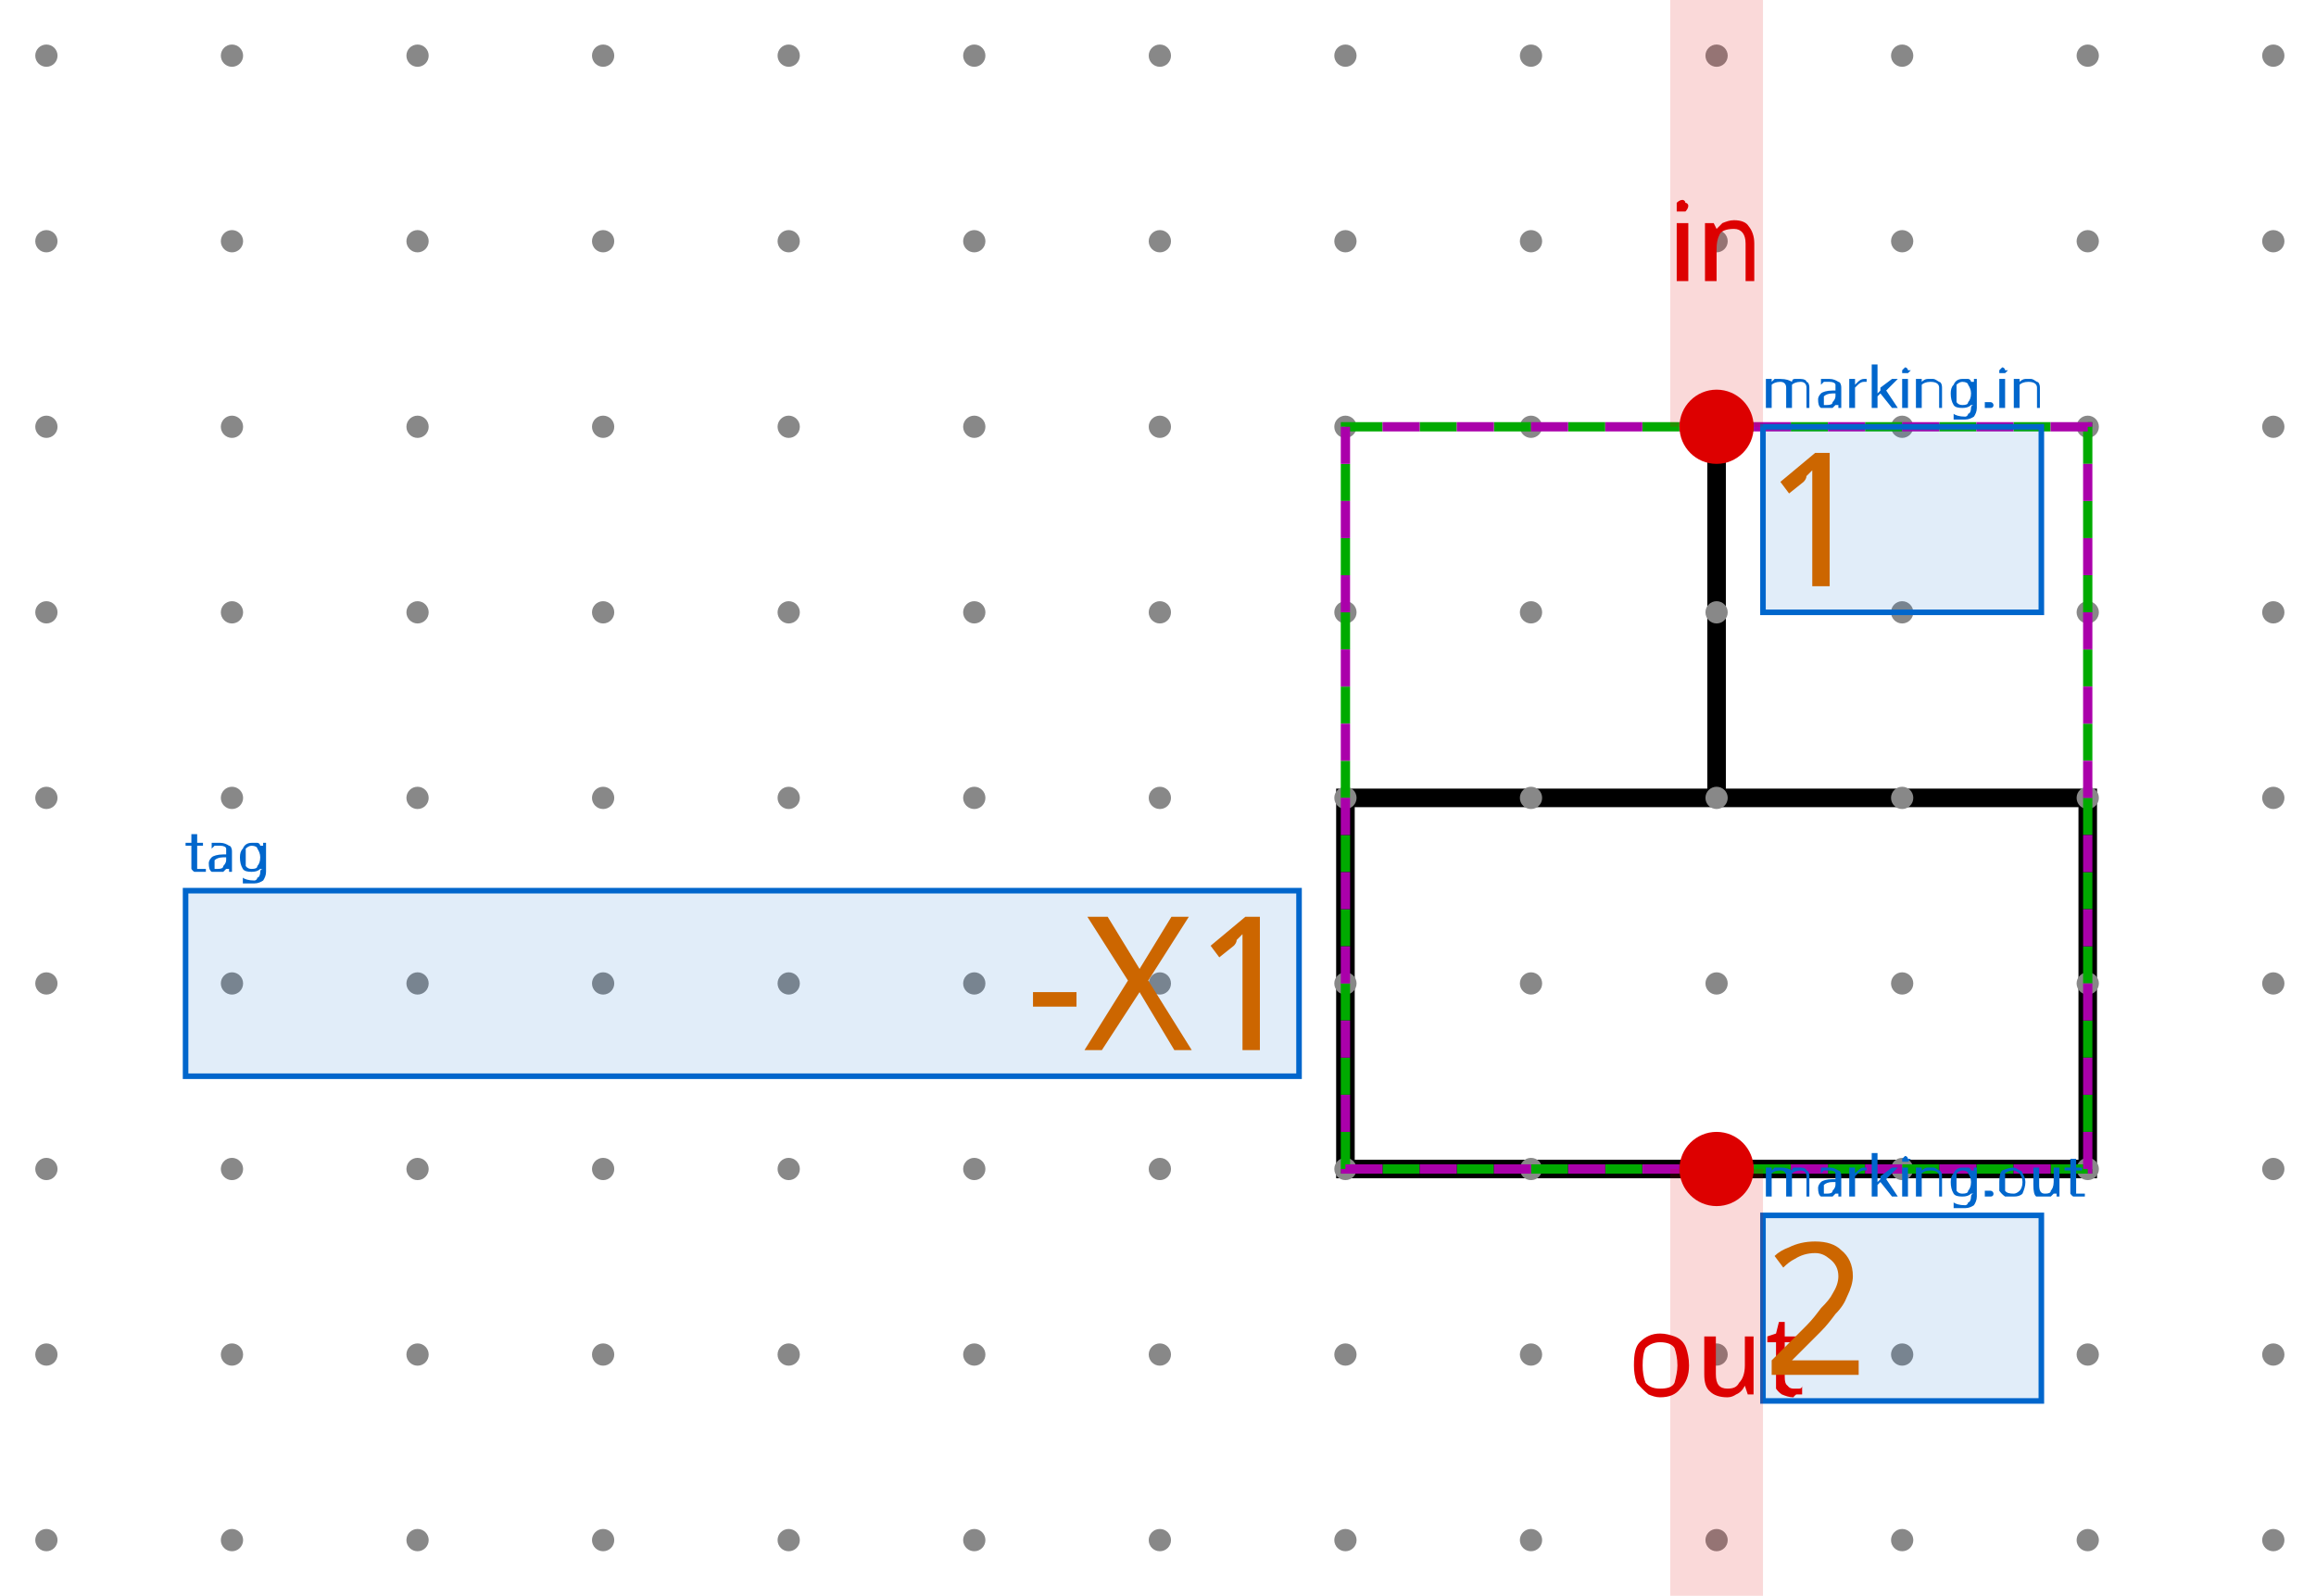
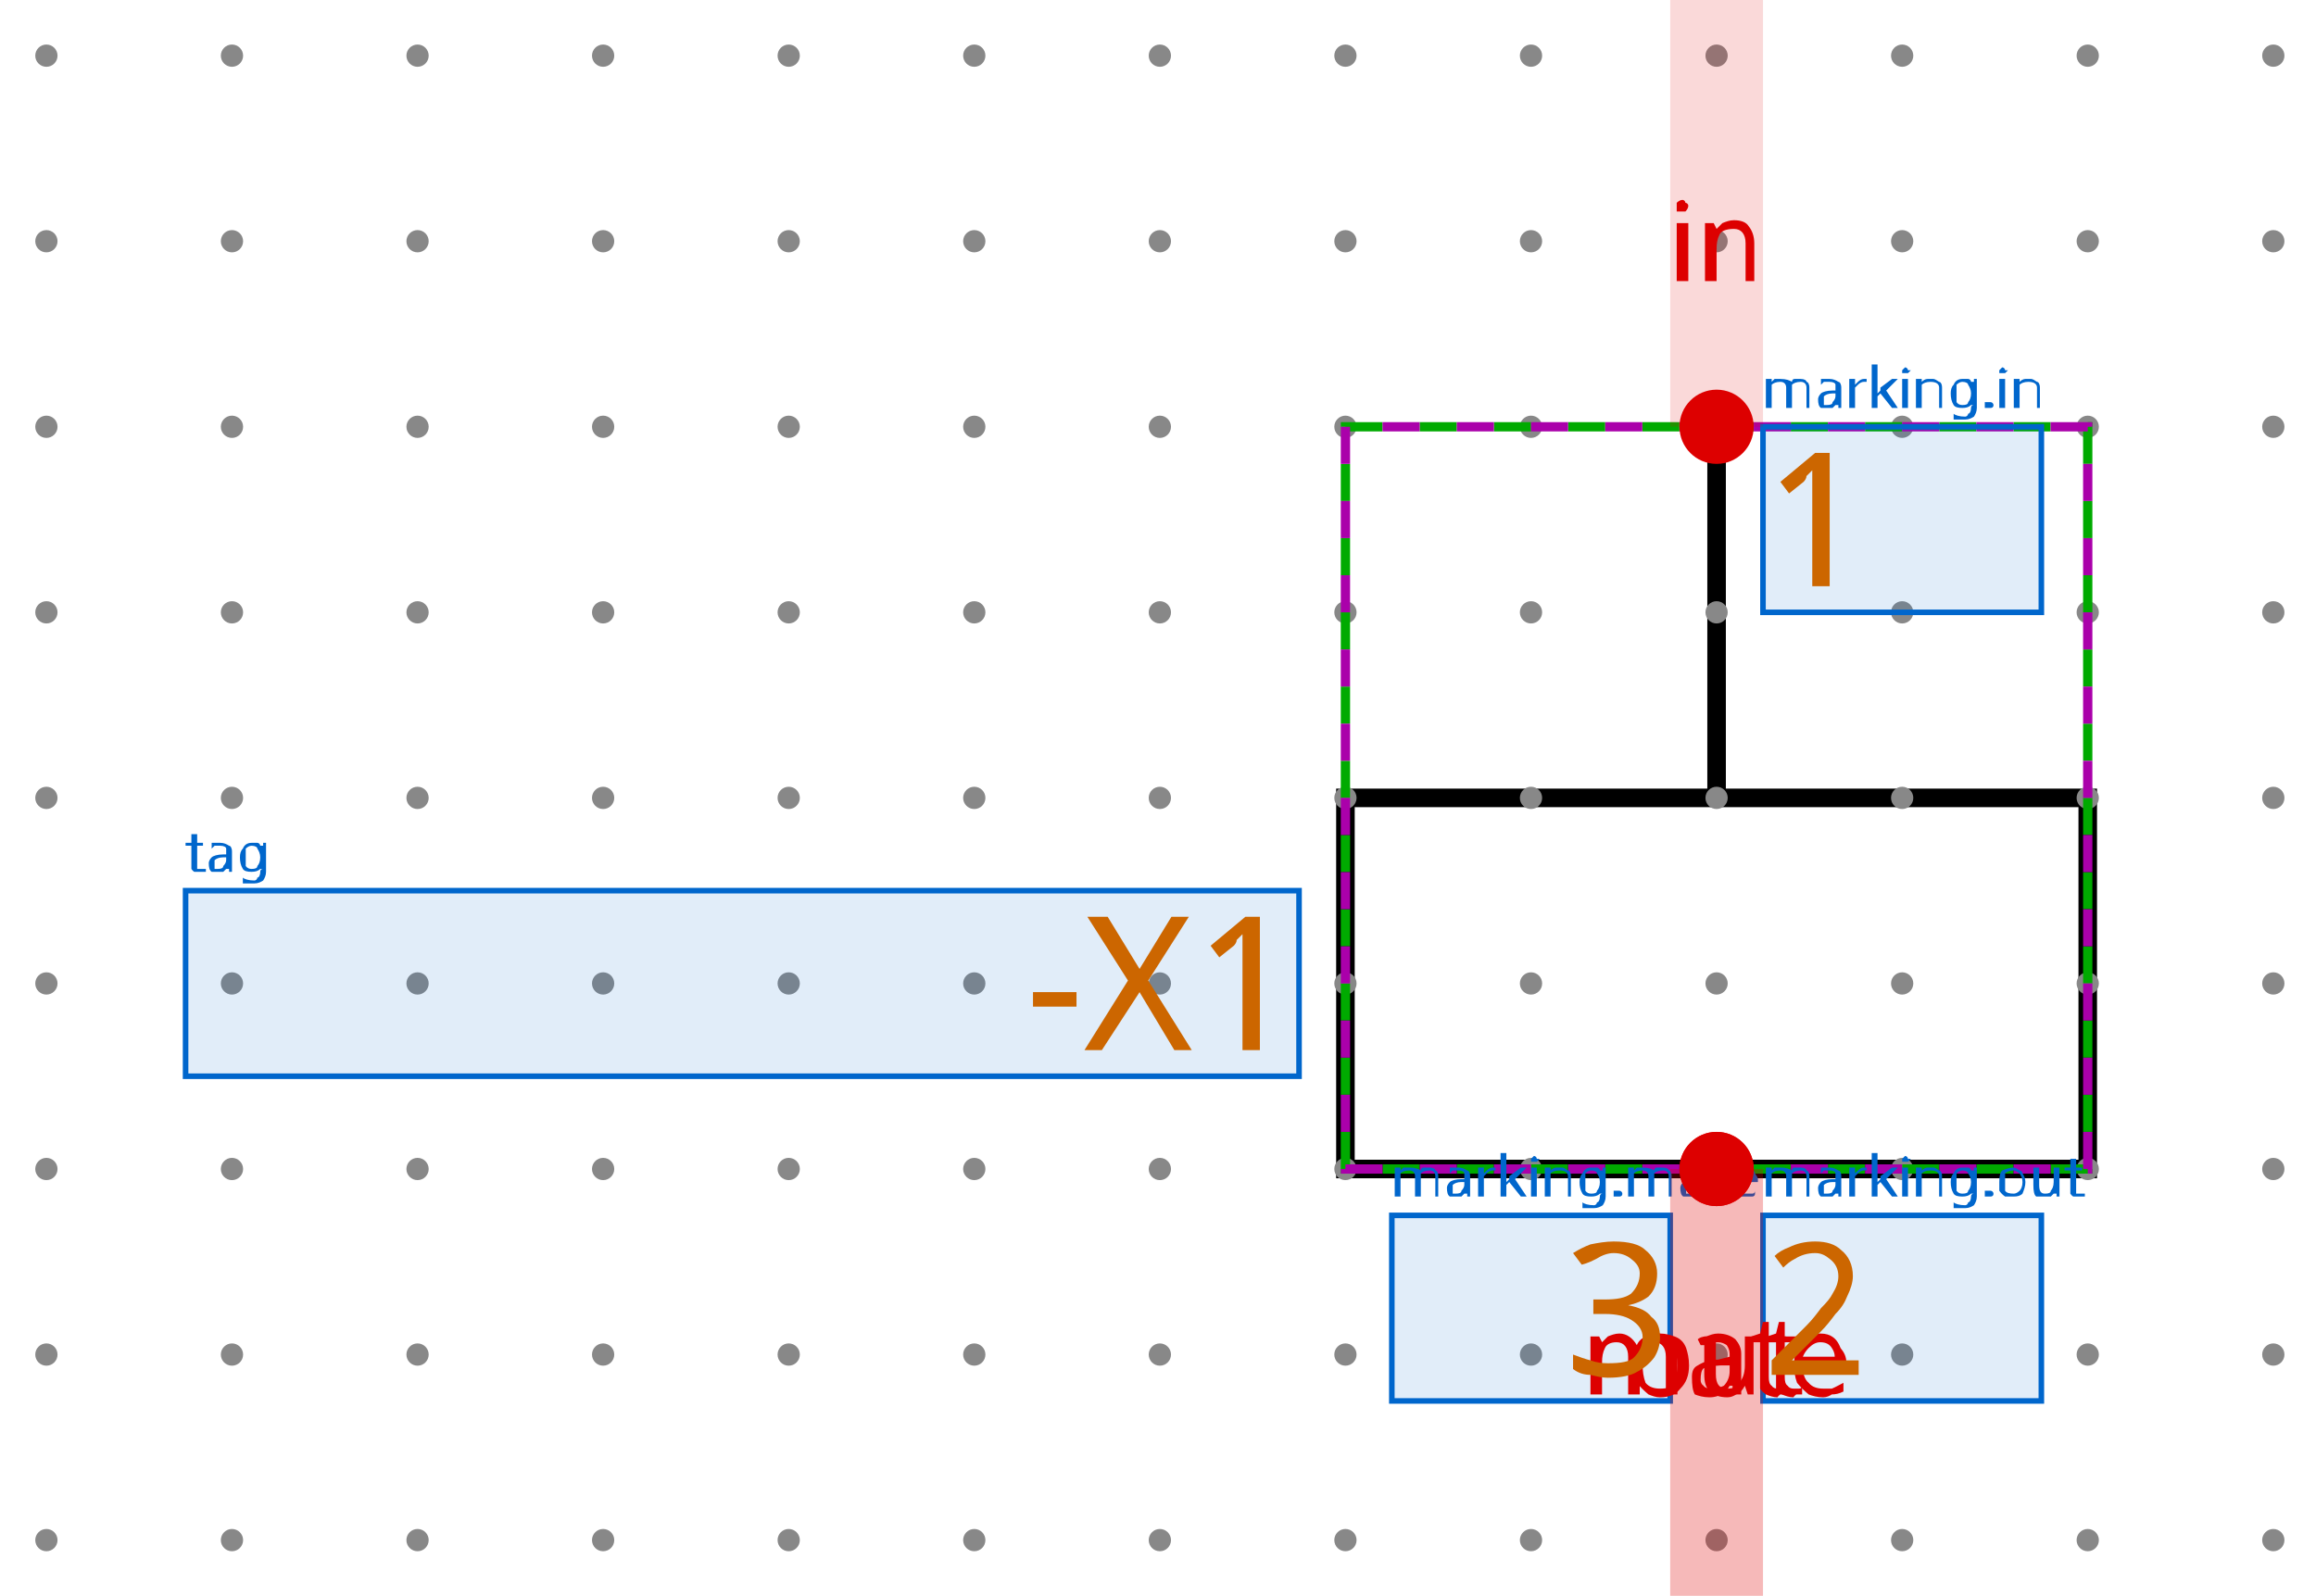
<svg xmlns="http://www.w3.org/2000/svg" width="31.2mm" height="21.5mm" viewBox="-9.25 -4.3 12.48 8.6">
  <g fill="none" stroke="#000" stroke-linecap="butt" stroke-linejoin="miter">
    <line x1="0" y1="-2" x2="0" y2="0" stroke-width="0.1" />
    <polygon points="-2,0 2,0 2,2 -2,2" stroke-width="0.1" />
  </g>
  <g class="annotation">
    <circle class="grid" cx="-9" cy="-4" r="0.06" fill="#888" stroke="none" />
    <circle class="grid" cx="-8" cy="-4" r="0.06" fill="#888" stroke="none" />
    <circle class="grid" cx="-7" cy="-4" r="0.06" fill="#888" stroke="none" />
    <circle class="grid" cx="-6" cy="-4" r="0.06" fill="#888" stroke="none" />
    <circle class="grid" cx="-5" cy="-4" r="0.06" fill="#888" stroke="none" />
    <circle class="grid" cx="-4" cy="-4" r="0.06" fill="#888" stroke="none" />
    <circle class="grid" cx="-3" cy="-4" r="0.06" fill="#888" stroke="none" />
    <circle class="grid" cx="-2" cy="-4" r="0.06" fill="#888" stroke="none" />
    <circle class="grid" cx="-1" cy="-4" r="0.06" fill="#888" stroke="none" />
    <circle class="grid" cx="0" cy="-4" r="0.06" fill="#888" stroke="none" />
    <circle class="grid" cx="1" cy="-4" r="0.06" fill="#888" stroke="none" />
    <circle class="grid" cx="2" cy="-4" r="0.06" fill="#888" stroke="none" />
    <circle class="grid" cx="3" cy="-4" r="0.06" fill="#888" stroke="none" />
    <circle class="grid" cx="-9" cy="-3" r="0.06" fill="#888" stroke="none" />
    <circle class="grid" cx="-8" cy="-3" r="0.06" fill="#888" stroke="none" />
    <circle class="grid" cx="-7" cy="-3" r="0.06" fill="#888" stroke="none" />
    <circle class="grid" cx="-6" cy="-3" r="0.06" fill="#888" stroke="none" />
    <circle class="grid" cx="-5" cy="-3" r="0.06" fill="#888" stroke="none" />
    <circle class="grid" cx="-4" cy="-3" r="0.06" fill="#888" stroke="none" />
    <circle class="grid" cx="-3" cy="-3" r="0.06" fill="#888" stroke="none" />
    <circle class="grid" cx="-2" cy="-3" r="0.06" fill="#888" stroke="none" />
    <circle class="grid" cx="-1" cy="-3" r="0.06" fill="#888" stroke="none" />
    <circle class="grid" cx="0" cy="-3" r="0.06" fill="#888" stroke="none" />
    <circle class="grid" cx="1" cy="-3" r="0.06" fill="#888" stroke="none" />
    <circle class="grid" cx="2" cy="-3" r="0.06" fill="#888" stroke="none" />
    <circle class="grid" cx="3" cy="-3" r="0.06" fill="#888" stroke="none" />
    <circle class="grid" cx="-9" cy="-2" r="0.06" fill="#888" stroke="none" />
    <circle class="grid" cx="-8" cy="-2" r="0.06" fill="#888" stroke="none" />
    <circle class="grid" cx="-7" cy="-2" r="0.06" fill="#888" stroke="none" />
    <circle class="grid" cx="-6" cy="-2" r="0.06" fill="#888" stroke="none" />
    <circle class="grid" cx="-5" cy="-2" r="0.06" fill="#888" stroke="none" />
    <circle class="grid" cx="-4" cy="-2" r="0.06" fill="#888" stroke="none" />
    <circle class="grid" cx="-3" cy="-2" r="0.06" fill="#888" stroke="none" />
    <circle class="grid" cx="-2" cy="-2" r="0.06" fill="#888" stroke="none" />
    <circle class="grid" cx="-1" cy="-2" r="0.06" fill="#888" stroke="none" />
    <circle class="grid" cx="0" cy="-2" r="0.06" fill="#888" stroke="none" />
    <circle class="grid" cx="1" cy="-2" r="0.06" fill="#888" stroke="none" />
    <circle class="grid" cx="2" cy="-2" r="0.06" fill="#888" stroke="none" />
    <circle class="grid" cx="3" cy="-2" r="0.06" fill="#888" stroke="none" />
    <circle class="grid" cx="-9" cy="-1" r="0.06" fill="#888" stroke="none" />
    <circle class="grid" cx="-8" cy="-1" r="0.06" fill="#888" stroke="none" />
    <circle class="grid" cx="-7" cy="-1" r="0.06" fill="#888" stroke="none" />
    <circle class="grid" cx="-6" cy="-1" r="0.06" fill="#888" stroke="none" />
    <circle class="grid" cx="-5" cy="-1" r="0.06" fill="#888" stroke="none" />
    <circle class="grid" cx="-4" cy="-1" r="0.06" fill="#888" stroke="none" />
    <circle class="grid" cx="-3" cy="-1" r="0.06" fill="#888" stroke="none" />
    <circle class="grid" cx="-2" cy="-1" r="0.06" fill="#888" stroke="none" />
    <circle class="grid" cx="-1" cy="-1" r="0.06" fill="#888" stroke="none" />
    <circle class="grid" cx="0" cy="-1" r="0.06" fill="#888" stroke="none" />
    <circle class="grid" cx="1" cy="-1" r="0.06" fill="#888" stroke="none" />
    <circle class="grid" cx="2" cy="-1" r="0.06" fill="#888" stroke="none" />
    <circle class="grid" cx="3" cy="-1" r="0.06" fill="#888" stroke="none" />
    <circle class="grid" cx="-9" cy="0" r="0.06" fill="#888" stroke="none" />
    <circle class="grid" cx="-8" cy="0" r="0.06" fill="#888" stroke="none" />
    <circle class="grid" cx="-7" cy="0" r="0.06" fill="#888" stroke="none" />
    <circle class="grid" cx="-6" cy="0" r="0.06" fill="#888" stroke="none" />
    <circle class="grid" cx="-5" cy="0" r="0.06" fill="#888" stroke="none" />
    <circle class="grid" cx="-4" cy="0" r="0.06" fill="#888" stroke="none" />
    <circle class="grid" cx="-3" cy="0" r="0.06" fill="#888" stroke="none" />
    <circle class="grid" cx="-2" cy="0" r="0.06" fill="#888" stroke="none" />
    <circle class="grid" cx="-1" cy="0" r="0.06" fill="#888" stroke="none" />
    <circle class="grid" cx="0" cy="0" r="0.06" fill="#888" stroke="none" />
    <circle class="grid" cx="1" cy="0" r="0.06" fill="#888" stroke="none" />
    <circle class="grid" cx="2" cy="0" r="0.06" fill="#888" stroke="none" />
    <circle class="grid" cx="3" cy="0" r="0.06" fill="#888" stroke="none" />
    <circle class="grid" cx="-9" cy="1" r="0.06" fill="#888" stroke="none" />
    <circle class="grid" cx="-8" cy="1" r="0.06" fill="#888" stroke="none" />
    <circle class="grid" cx="-7" cy="1" r="0.06" fill="#888" stroke="none" />
    <circle class="grid" cx="-6" cy="1" r="0.06" fill="#888" stroke="none" />
    <circle class="grid" cx="-5" cy="1" r="0.06" fill="#888" stroke="none" />
    <circle class="grid" cx="-4" cy="1" r="0.06" fill="#888" stroke="none" />
    <circle class="grid" cx="-3" cy="1" r="0.06" fill="#888" stroke="none" />
    <circle class="grid" cx="-2" cy="1" r="0.06" fill="#888" stroke="none" />
    <circle class="grid" cx="-1" cy="1" r="0.06" fill="#888" stroke="none" />
    <circle class="grid" cx="0" cy="1" r="0.06" fill="#888" stroke="none" />
    <circle class="grid" cx="1" cy="1" r="0.06" fill="#888" stroke="none" />
    <circle class="grid" cx="2" cy="1" r="0.06" fill="#888" stroke="none" />
    <circle class="grid" cx="3" cy="1" r="0.06" fill="#888" stroke="none" />
    <circle class="grid" cx="-9" cy="2" r="0.06" fill="#888" stroke="none" />
    <circle class="grid" cx="-8" cy="2" r="0.06" fill="#888" stroke="none" />
    <circle class="grid" cx="-7" cy="2" r="0.06" fill="#888" stroke="none" />
    <circle class="grid" cx="-6" cy="2" r="0.06" fill="#888" stroke="none" />
    <circle class="grid" cx="-5" cy="2" r="0.06" fill="#888" stroke="none" />
    <circle class="grid" cx="-4" cy="2" r="0.06" fill="#888" stroke="none" />
    <circle class="grid" cx="-3" cy="2" r="0.06" fill="#888" stroke="none" />
    <circle class="grid" cx="-2" cy="2" r="0.06" fill="#888" stroke="none" />
    <circle class="grid" cx="-1" cy="2" r="0.06" fill="#888" stroke="none" />
    <circle class="grid" cx="0" cy="2" r="0.06" fill="#888" stroke="none" />
    <circle class="grid" cx="1" cy="2" r="0.06" fill="#888" stroke="none" />
    <circle class="grid" cx="2" cy="2" r="0.06" fill="#888" stroke="none" />
    <circle class="grid" cx="3" cy="2" r="0.06" fill="#888" stroke="none" />
    <circle class="grid" cx="-9" cy="3" r="0.06" fill="#888" stroke="none" />
    <circle class="grid" cx="-8" cy="3" r="0.06" fill="#888" stroke="none" />
    <circle class="grid" cx="-7" cy="3" r="0.06" fill="#888" stroke="none" />
    <circle class="grid" cx="-6" cy="3" r="0.06" fill="#888" stroke="none" />
    <circle class="grid" cx="-5" cy="3" r="0.06" fill="#888" stroke="none" />
    <circle class="grid" cx="-4" cy="3" r="0.06" fill="#888" stroke="none" />
    <circle class="grid" cx="-3" cy="3" r="0.06" fill="#888" stroke="none" />
    <circle class="grid" cx="-2" cy="3" r="0.06" fill="#888" stroke="none" />
    <circle class="grid" cx="-1" cy="3" r="0.06" fill="#888" stroke="none" />
    <circle class="grid" cx="0" cy="3" r="0.06" fill="#888" stroke="none" />
    <circle class="grid" cx="1" cy="3" r="0.06" fill="#888" stroke="none" />
    <circle class="grid" cx="2" cy="3" r="0.06" fill="#888" stroke="none" />
    <circle class="grid" cx="3" cy="3" r="0.06" fill="#888" stroke="none" />
    <circle class="grid" cx="-9" cy="4" r="0.06" fill="#888" stroke="none" />
    <circle class="grid" cx="-8" cy="4" r="0.06" fill="#888" stroke="none" />
    <circle class="grid" cx="-7" cy="4" r="0.06" fill="#888" stroke="none" />
    <circle class="grid" cx="-6" cy="4" r="0.06" fill="#888" stroke="none" />
    <circle class="grid" cx="-5" cy="4" r="0.06" fill="#888" stroke="none" />
    <circle class="grid" cx="-4" cy="4" r="0.06" fill="#888" stroke="none" />
    <circle class="grid" cx="-3" cy="4" r="0.06" fill="#888" stroke="none" />
    <circle class="grid" cx="-2" cy="4" r="0.06" fill="#888" stroke="none" />
    <circle class="grid" cx="-1" cy="4" r="0.06" fill="#888" stroke="none" />
    <circle class="grid" cx="0" cy="4" r="0.06" fill="#888" stroke="none" />
    <circle class="grid" cx="1" cy="4" r="0.06" fill="#888" stroke="none" />
    <circle class="grid" cx="2" cy="4" r="0.06" fill="#888" stroke="none" />
    <circle class="grid" cx="3" cy="4" r="0.06" fill="#888" stroke="none" />
    <rect class="body-box" x="-2" y="-2" width="4" height="4" fill="none" stroke="#0a0" stroke-width="0.05" stroke-dasharray="0.2 0.2" />
    <rect class="keepout-box" x="-2" y="-2" width="4" height="4" fill="none" stroke="#a0a" stroke-width="0.05" stroke-dasharray="0.2 0.2" stroke-dashoffset="0.2" />
    <rect class="slot-box" x="0.25" y="-2" width="1.5" height="1" fill="#06c" fill-opacity="0.12" stroke="#06c" stroke-width="0.03" />
    <text class="slot-id" x="0.25" y="-2.1" font-size="0.3" text-anchor="start" fill="#06c" stroke="none" font-family="sans-serif">marking.in</text>
+     <rect class="slot-box" x="-1.75" y="2.25" width="1.5" height="1" fill="#06c" fill-opacity="0.12" stroke="#06c" stroke-width="0.03" />
+     <text class="slot-id" x="-1.75" y="2.15" font-size="0.3" text-anchor="start" fill="#06c" stroke="none" font-family="sans-serif">marking.mate</text>
    <rect class="slot-box" x="0.25" y="2.25" width="1.5" height="1" fill="#06c" fill-opacity="0.12" stroke="#06c" stroke-width="0.03" />
    <text class="slot-id" x="0.25" y="2.15" font-size="0.3" text-anchor="start" fill="#06c" stroke="none" font-family="sans-serif">marking.out</text>
    <rect class="slot-box" x="-8.25" y="0.5" width="6" height="1" fill="#06c" fill-opacity="0.12" stroke="#06c" stroke-width="0.03" />
    <text class="slot-id" x="-8.25" y="0.4" font-size="0.3" text-anchor="start" fill="#06c" stroke="none" font-family="sans-serif">tag</text>
    <rect class="lane" x="-0.25" y="-4.3" width="0.5" height="2.3" fill="#d00" fill-opacity="0.15" stroke="none" />
    <rect class="lane" x="-0.25" y="2" width="0.5" height="2.3" fill="#d00" fill-opacity="0.15" stroke="none" />
+     <rect class="lane" x="-0.25" y="2" width="0.5" height="2.3" fill="#d00" fill-opacity="0.15" stroke="none" />
    <circle class="port" cx="0" cy="-2" r="0.2" fill="#d00" stroke="none" />
    <text class="port-id" x="0" y="-2.784" font-size="0.6" text-anchor="middle" fill="#d00" stroke="none" font-family="sans-serif">in</text>
    <circle class="port" cx="0" cy="2" r="0.2" fill="#d00" stroke="none" />
    <text class="port-id" x="0" y="3.216" font-size="0.6" text-anchor="middle" fill="#d00" stroke="none" font-family="sans-serif">out</text>
+     <circle class="port" cx="0" cy="2" r="0.2" fill="#d00" stroke="none" />
+     <text class="port-id" x="0" y="3.216" font-size="0.6" text-anchor="middle" fill="#d00" stroke="none" font-family="sans-serif">mate</text>
  </g>
  <g class="samples">
    <text class="sample-text" x="0.25" y="-1.14" font-size="1" text-anchor="start" fill="#c60" stroke="none" font-family="sans-serif">1</text>
+     <text class="sample-text" x="-0.25" y="3.11" font-size="1" text-anchor="end" fill="#c60" stroke="none" font-family="sans-serif">3</text>
    <text class="sample-text" x="0.25" y="3.11" font-size="1" text-anchor="start" fill="#c60" stroke="none" font-family="sans-serif">2</text>
    <text class="sample-text" x="-2.25" y="1.36" font-size="1" text-anchor="end" fill="#c60" stroke="none" font-family="sans-serif">-X1</text>
  </g>
</svg>
